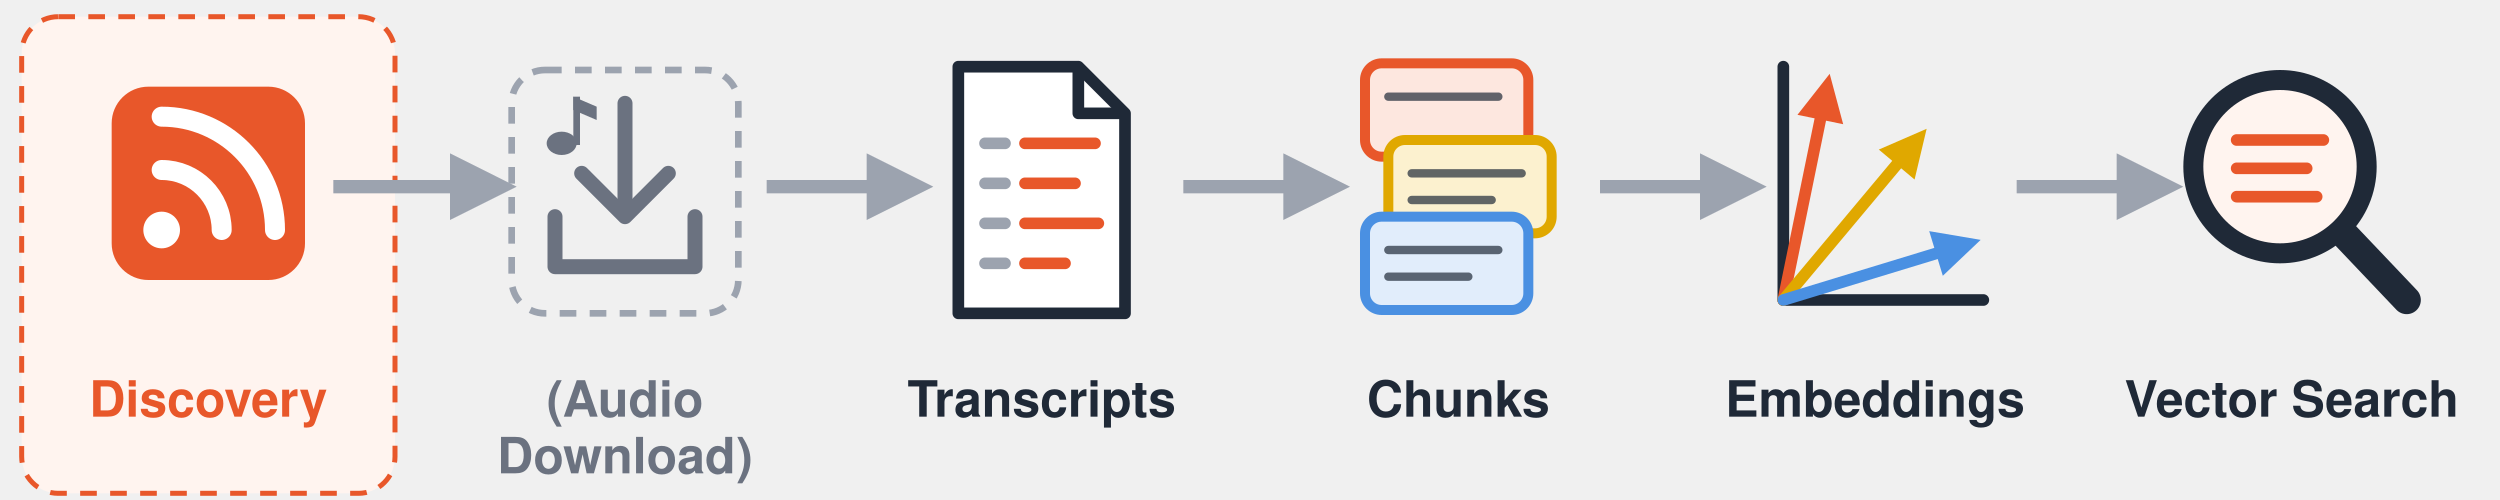
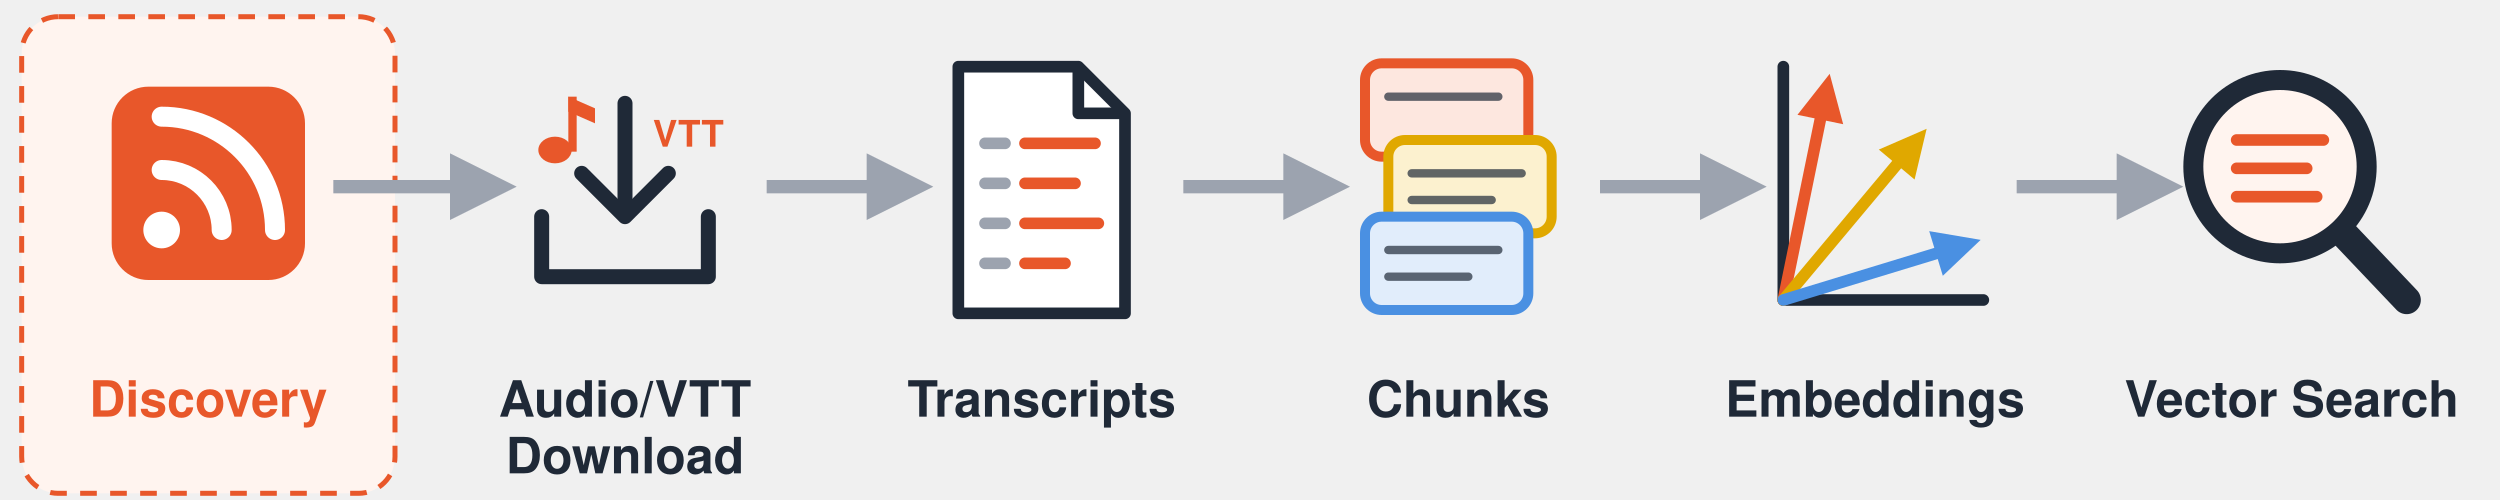
<svg xmlns="http://www.w3.org/2000/svg" viewBox="0 0 1500 300" width="1500" height="300" font-family="Helvetica, Arial, sans-serif">
  <defs>
    <marker id="head" viewBox="0 0 10 10" refX="5" refY="5" markerWidth="5" markerHeight="5" orient="auto">
      <path d="M0,0 L10,5 L0,10 z" fill="#9CA3AF" />
    </marker>
    <marker id="vecO" viewBox="0 0 10 10" refX="5" refY="5" markerWidth="4" markerHeight="4" orient="auto">
      <path d="M0,0 L10,5 L0,10 z" fill="#E8572A" />
    </marker>
    <marker id="vecG" viewBox="0 0 10 10" refX="5" refY="5" markerWidth="4" markerHeight="4" orient="auto">
      <path d="M0,0 L10,5 L0,10 z" fill="#E0A800" />
    </marker>
    <marker id="vecB" viewBox="0 0 10 10" refX="5" refY="5" markerWidth="4" markerHeight="4" orient="auto">
      <path d="M0,0 L10,5 L0,10 z" fill="#4A90E2" />
    </marker>
  </defs>
  <rect x="13" y="10" width="224" height="286" rx="22" fill="#FFF4EF" stroke="#E8572A" stroke-width="3" stroke-dasharray="10 8" />
  <g transform="translate(125,0)">
    <rect x="-58" y="52" width="116" height="116" rx="22" fill="#E8572A" />
    <circle cx="-28" cy="138" r="11" fill="#FFFFFF" />
    <g fill="none" stroke="#FFFFFF" stroke-width="12" stroke-linecap="round">
      <path d="M-28,102 A36,36 0 0 1 8,138" />
      <path d="M-28,70 A68,68 0 0 1 40,138" />
    </g>
  </g>
  <line x1="200" y1="112" x2="290" y2="112" stroke="#9CA3AF" stroke-width="8" marker-end="url(#head)" />
  <g transform="translate(375,0)">
-     <rect x="-68" y="42" width="136" height="146" rx="20" fill="none" stroke="#9CA3AF" stroke-width="4" stroke-dasharray="10 8" />
-     <g stroke="#6B7280" stroke-width="9" fill="none" stroke-linecap="round" stroke-linejoin="round">
+     <g stroke="#1F2937" stroke-width="9" fill="none" stroke-linecap="round" stroke-linejoin="round">
      <line x1="0" y1="62" x2="0" y2="128" />
      <path d="M-26,104 L0,130 L26,104" />
-       <path d="M-42,130 V160 H42 V130" />
+       <path d="M-50,130 V166 H50 V130" />
    </g>
-     <g fill="#6B7280">
-       <ellipse cx="-38" cy="86" rx="9" ry="7" />
-       <rect x="-31" y="58" width="4" height="29" />
-       <path d="M-31,58 L-17,64 L-17,72 L-31,66 Z" />
+     <g fill="#E8572A">
+       <ellipse cx="-42" cy="90" rx="10" ry="8" />
+       <rect x="-34" y="58" width="5" height="33" />
+       <path d="M-34,58 L-18,65 L-18,74 L-34,67 Z" />
    </g>
+     <text x="38" y="88" font-size="22" font-weight="700" fill="#E8572A" text-anchor="middle">VTT</text>
  </g>
  <line x1="460" y1="112" x2="540" y2="112" stroke="#9CA3AF" stroke-width="8" marker-end="url(#head)" />
  <g transform="translate(625,0)">
    <path d="M-50,40 H22 L50,68 V188 H-50 Z" fill="#FFFFFF" stroke="#1F2937" stroke-width="7" stroke-linejoin="round" />
    <path d="M22,40 V68 H50" fill="none" stroke="#1F2937" stroke-width="7" stroke-linejoin="round" />
    <g stroke-width="7" stroke-linecap="round">
      <line x1="-34" y1="86" x2="-22" y2="86" stroke="#9CA3AF" />
      <line x1="-10" y1="86" x2="32" y2="86" stroke="#E8572A" />
      <line x1="-34" y1="110" x2="-22" y2="110" stroke="#9CA3AF" />
      <line x1="-10" y1="110" x2="20" y2="110" stroke="#E8572A" />
      <line x1="-34" y1="134" x2="-22" y2="134" stroke="#9CA3AF" />
      <line x1="-10" y1="134" x2="34" y2="134" stroke="#E8572A" />
      <line x1="-34" y1="158" x2="-22" y2="158" stroke="#9CA3AF" />
      <line x1="-10" y1="158" x2="14" y2="158" stroke="#E8572A" />
    </g>
  </g>
  <line x1="710" y1="112" x2="790" y2="112" stroke="#9CA3AF" stroke-width="8" marker-end="url(#head)" />
  <g transform="translate(875,0)">
    <rect x="-56" y="38" width="98" height="56" rx="10" fill="#FDE7DF" stroke="#E8572A" stroke-width="6" />
    <rect x="-42" y="84" width="98" height="56" rx="10" fill="#FCF1CF" stroke="#E0A800" stroke-width="6" />
    <rect x="-56" y="130" width="98" height="56" rx="10" fill="#E1EDFB" stroke="#4A90E2" stroke-width="6" />
    <g stroke="#1F2937" stroke-width="5" stroke-linecap="round" opacity="0.7">
      <line x1="-42" y1="58" x2="24" y2="58" />
      <line x1="-28" y1="104" x2="38" y2="104" />
      <line x1="-28" y1="120" x2="20" y2="120" />
      <line x1="-42" y1="150" x2="24" y2="150" />
      <line x1="-42" y1="166" x2="6" y2="166" />
    </g>
  </g>
  <line x1="960" y1="112" x2="1040" y2="112" stroke="#9CA3AF" stroke-width="8" marker-end="url(#head)" />
  <g transform="translate(1125,0)">
    <path d="M-55,40 V180 H65" fill="none" stroke="#1F2937" stroke-width="7" stroke-linecap="round" stroke-linejoin="round" />
    <g stroke-width="7" stroke-linecap="round">
      <line x1="-55" y1="180" x2="-30" y2="58" stroke="#E8572A" marker-end="url(#vecO)" />
      <line x1="-55" y1="180" x2="22" y2="88" stroke="#E0A800" marker-end="url(#vecG)" />
      <line x1="-55" y1="180" x2="50" y2="148" stroke="#4A90E2" marker-end="url(#vecB)" />
    </g>
  </g>
  <line x1="1210" y1="112" x2="1290" y2="112" stroke="#9CA3AF" stroke-width="8" marker-end="url(#head)" />
  <g transform="translate(1380,0)">
    <circle cx="-12" cy="100" r="52" fill="#FFF4EF" stroke="#1F2937" stroke-width="12" />
    <g stroke="#E8572A" stroke-width="7" stroke-linecap="round">
      <line x1="-38" y1="84" x2="14" y2="84" />
      <line x1="-38" y1="101" x2="4" y2="101" />
      <line x1="-38" y1="118" x2="10" y2="118" />
    </g>
    <line x1="26" y1="140" x2="64" y2="180" stroke="#1F2937" stroke-width="17" stroke-linecap="round" />
  </g>
  <g font-size="30" font-weight="700" fill="#1F2937" text-anchor="middle">
    <text x="125" y="250" fill="#E8572A">Discovery</text>
-     <text x="375" y="250" fill="#6B7280">(Audio</text>
-     <text x="375" y="284" fill="#6B7280">Download)</text>
+     <text x="375" y="250">Audio/VTT</text>
+     <text x="375" y="284">Download</text>
    <text x="625" y="250">Transcripts</text>
    <text x="875" y="250">Chunks</text>
    <text x="1125" y="250">Embeddings</text>
    <text x="1375" y="250">Vector Search</text>
  </g>
</svg>
